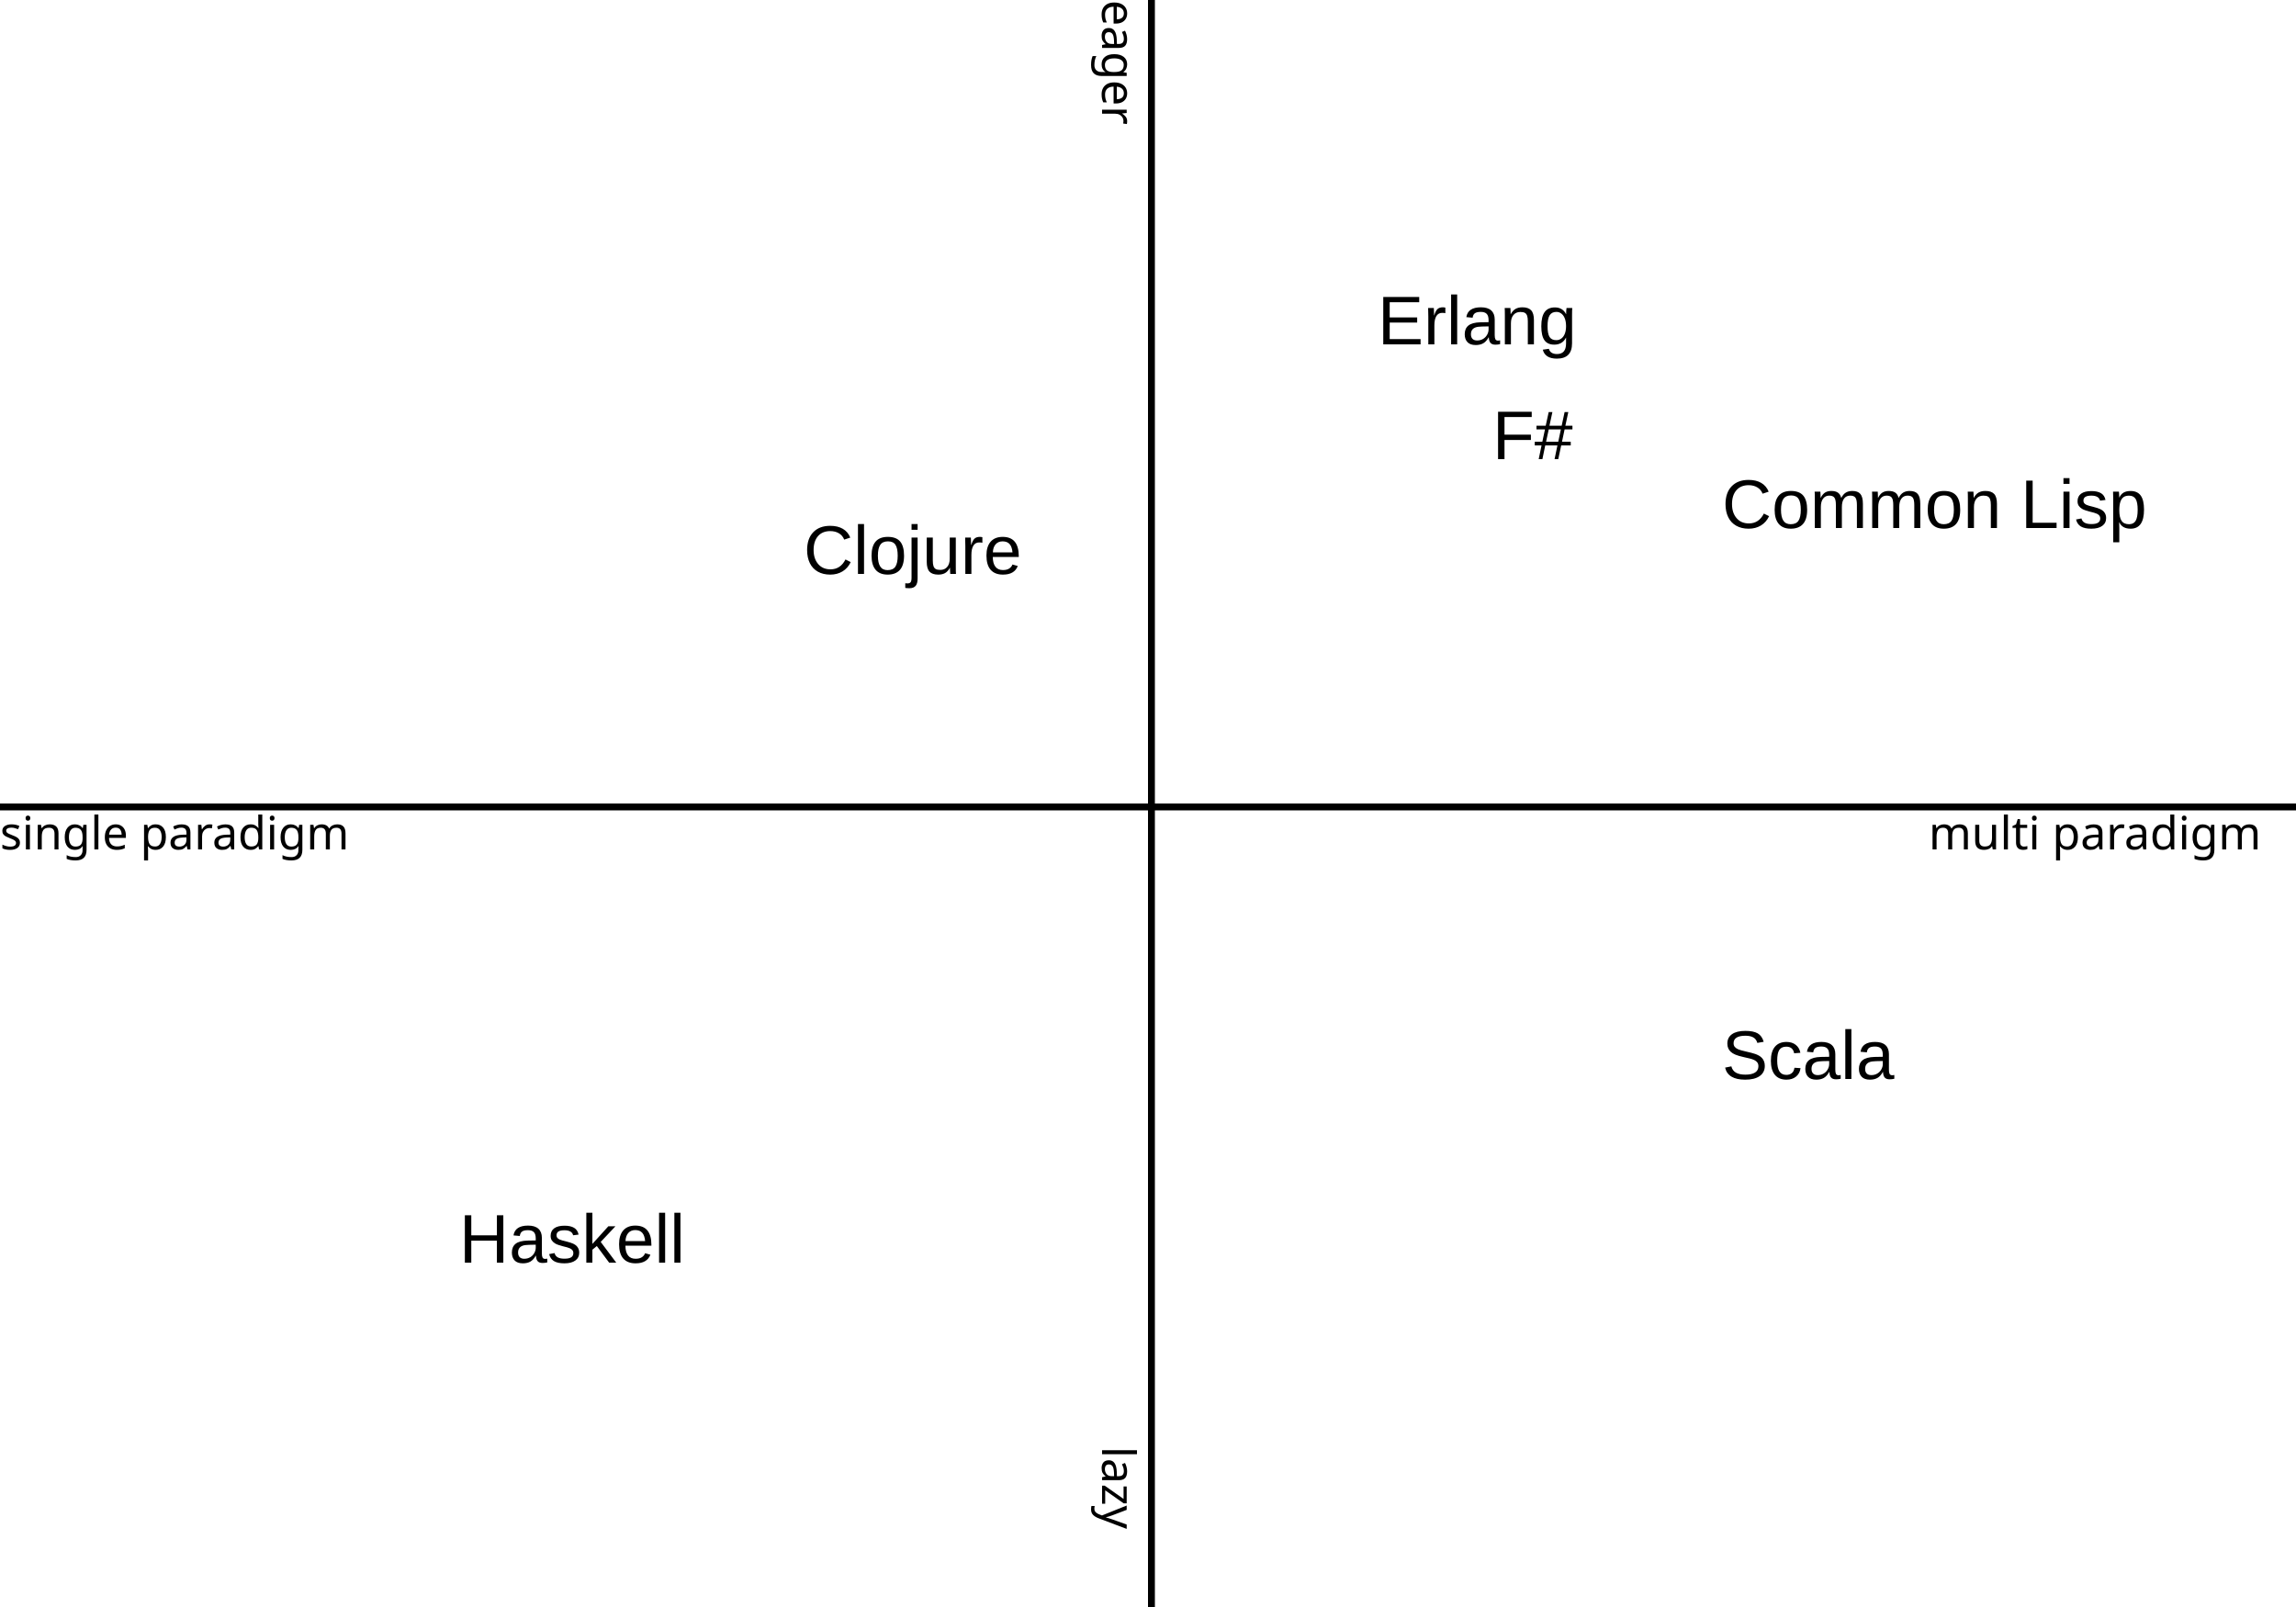
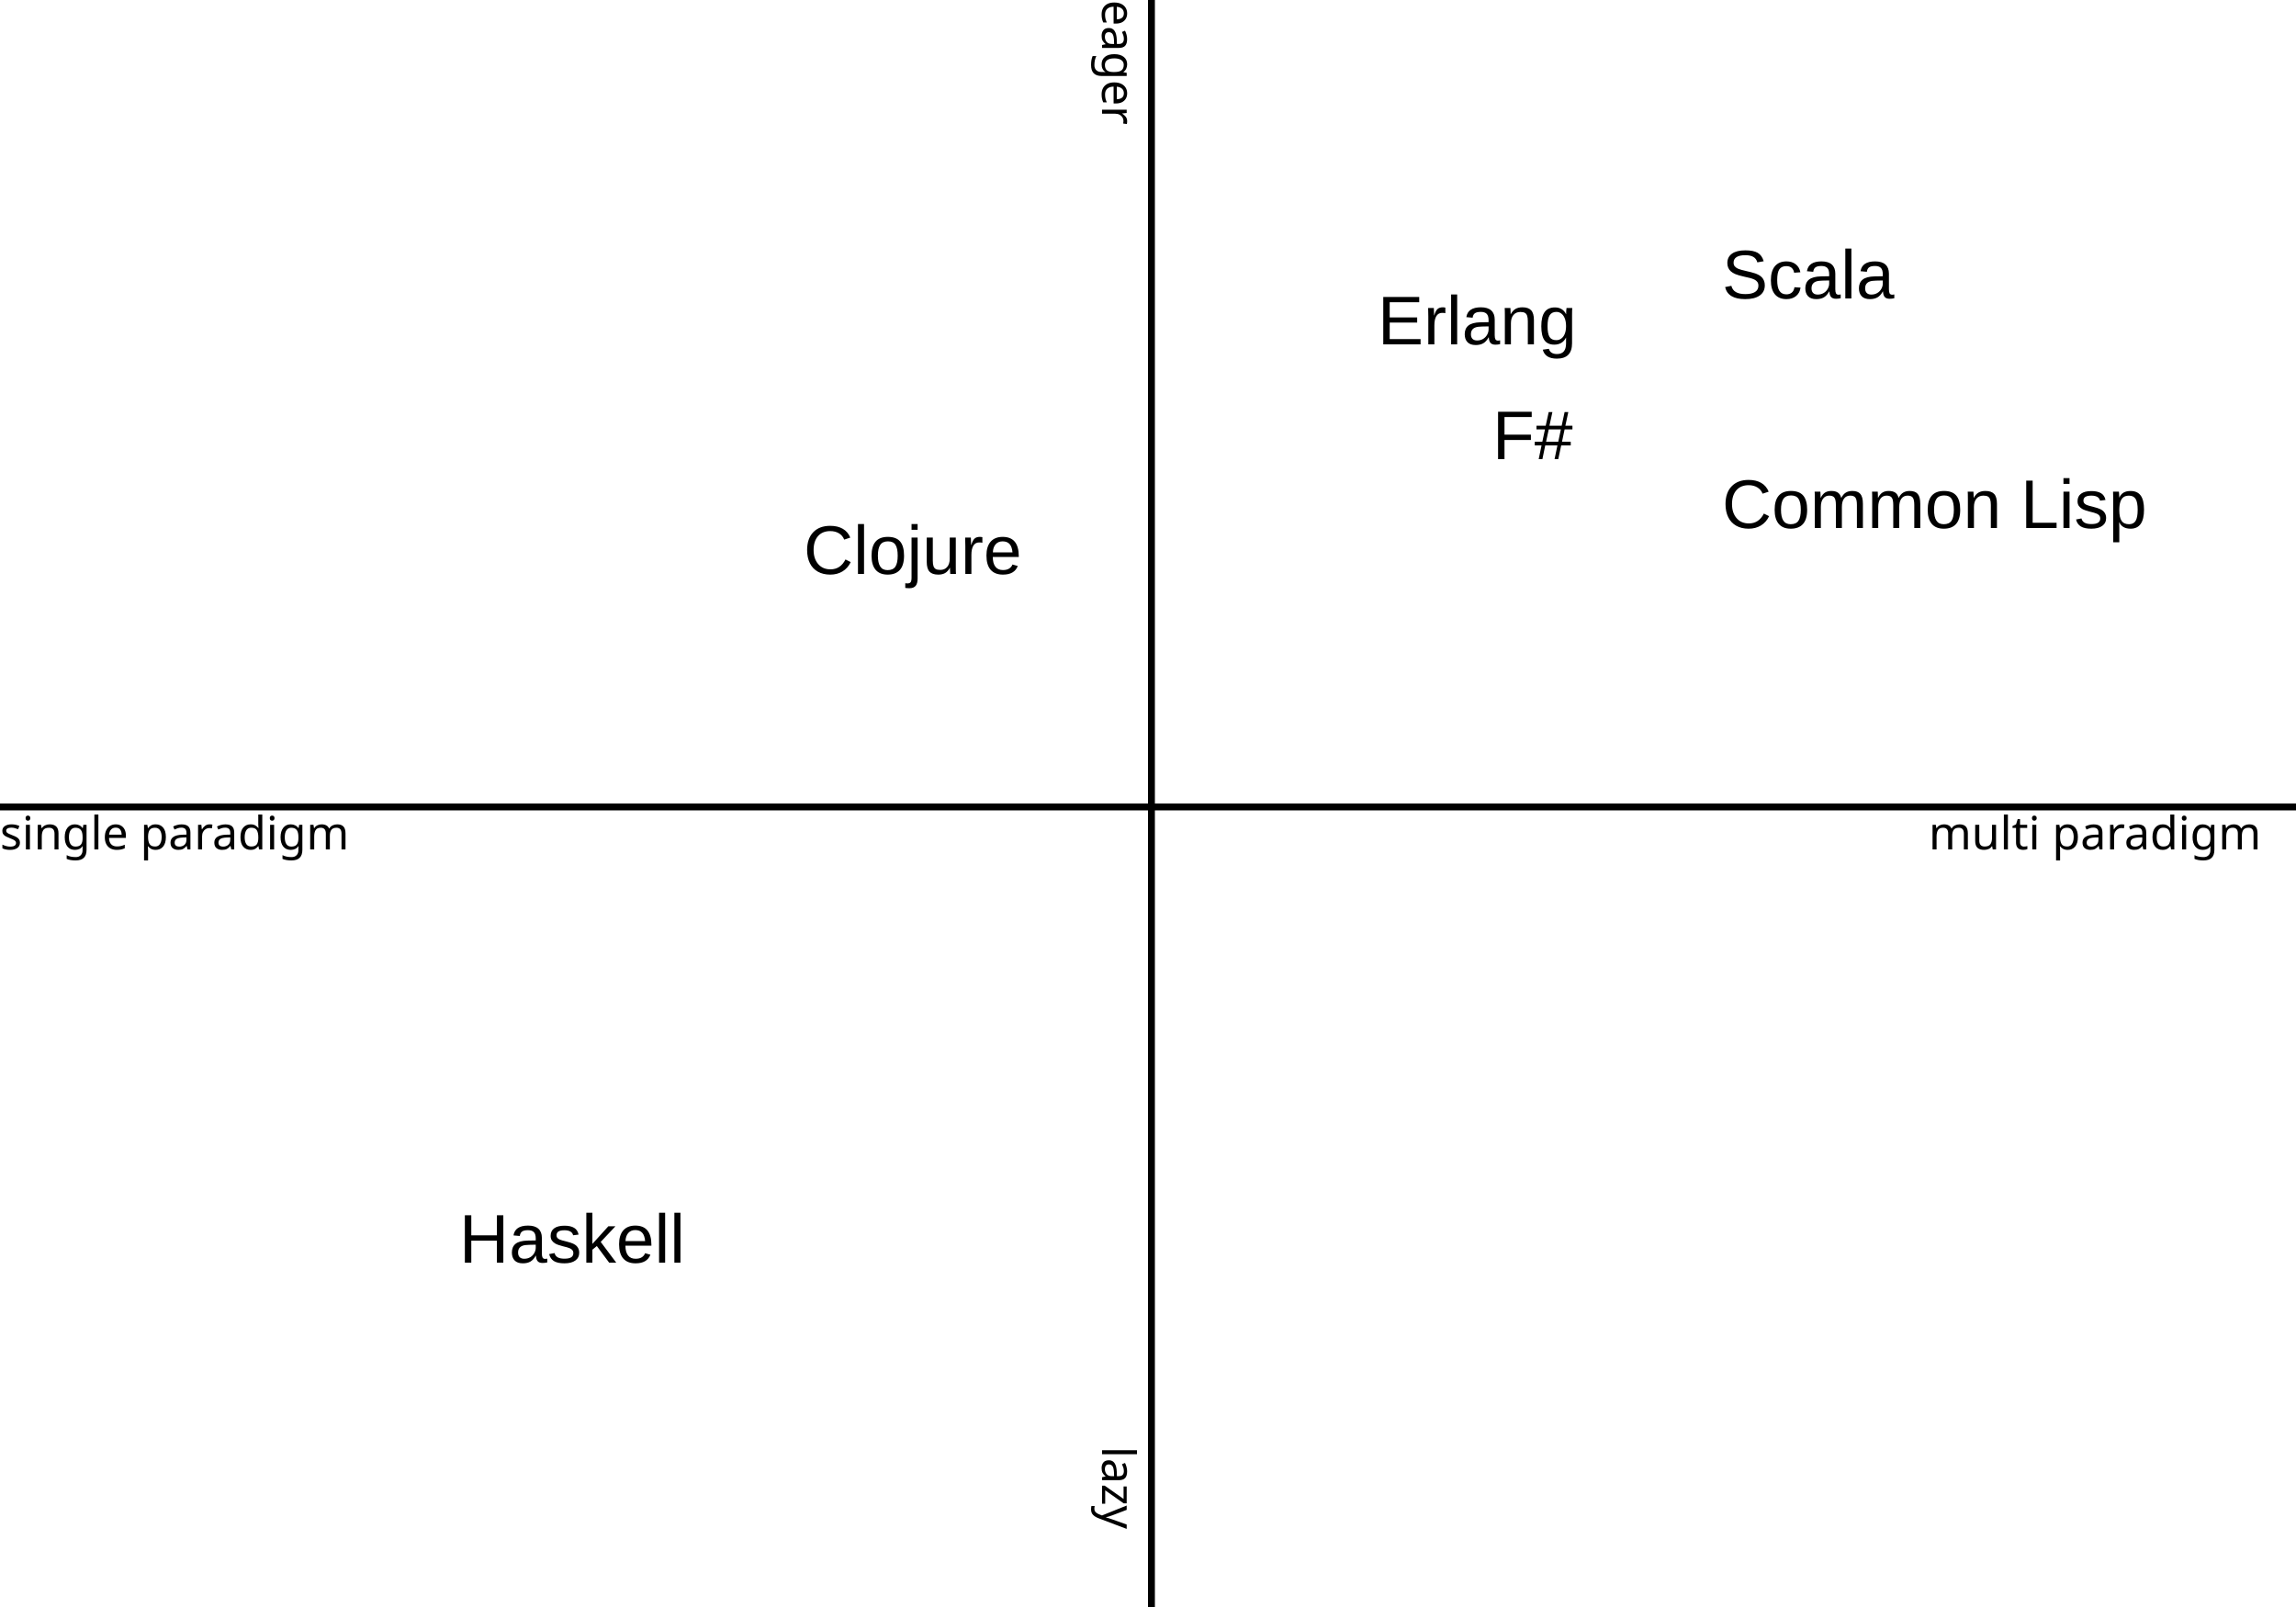
<svg xmlns="http://www.w3.org/2000/svg" width="1000px" height="700px" version="1.1">
  <g fill="none" stroke="black" stroke-width="3">
    <line x1="0" y1="351.5" x2="1000" y2="351.5" />
    <line x1="501.5" y1="0" x2="501.5" y2="700" />
  </g>
  <g font-size="20" font-family="Verdana">
    <text x="0" y="370">single paradigm</text>
    <text x="840" y="370">multi paradigm</text>
    <g transform="translate(480,0)">
      <g transform="rotate(90)">
        <text x="0" y="0">eager</text>
      </g>
    </g>
    <g transform="translate(480,630)">
      <g transform="rotate(90)">
        <text x="0" y="0">lazy</text>
      </g>
    </g>
  </g>
  <g font-size="30" font-family="Arial" transform="translate(500,350)">
    <text x="-300" y="200">Haskell</text>
-     <text x="250" y="120">Scala</text>
+     <text x="250" y="-220">Scala</text>
    <text x="100" y="-200">Erlang</text>
    <text x="250" y="-120">Common Lisp</text>
    <text x="-150" y="-100">Clojure</text>
    <text x="150" y="-150">F#</text>
  </g>
</svg>
